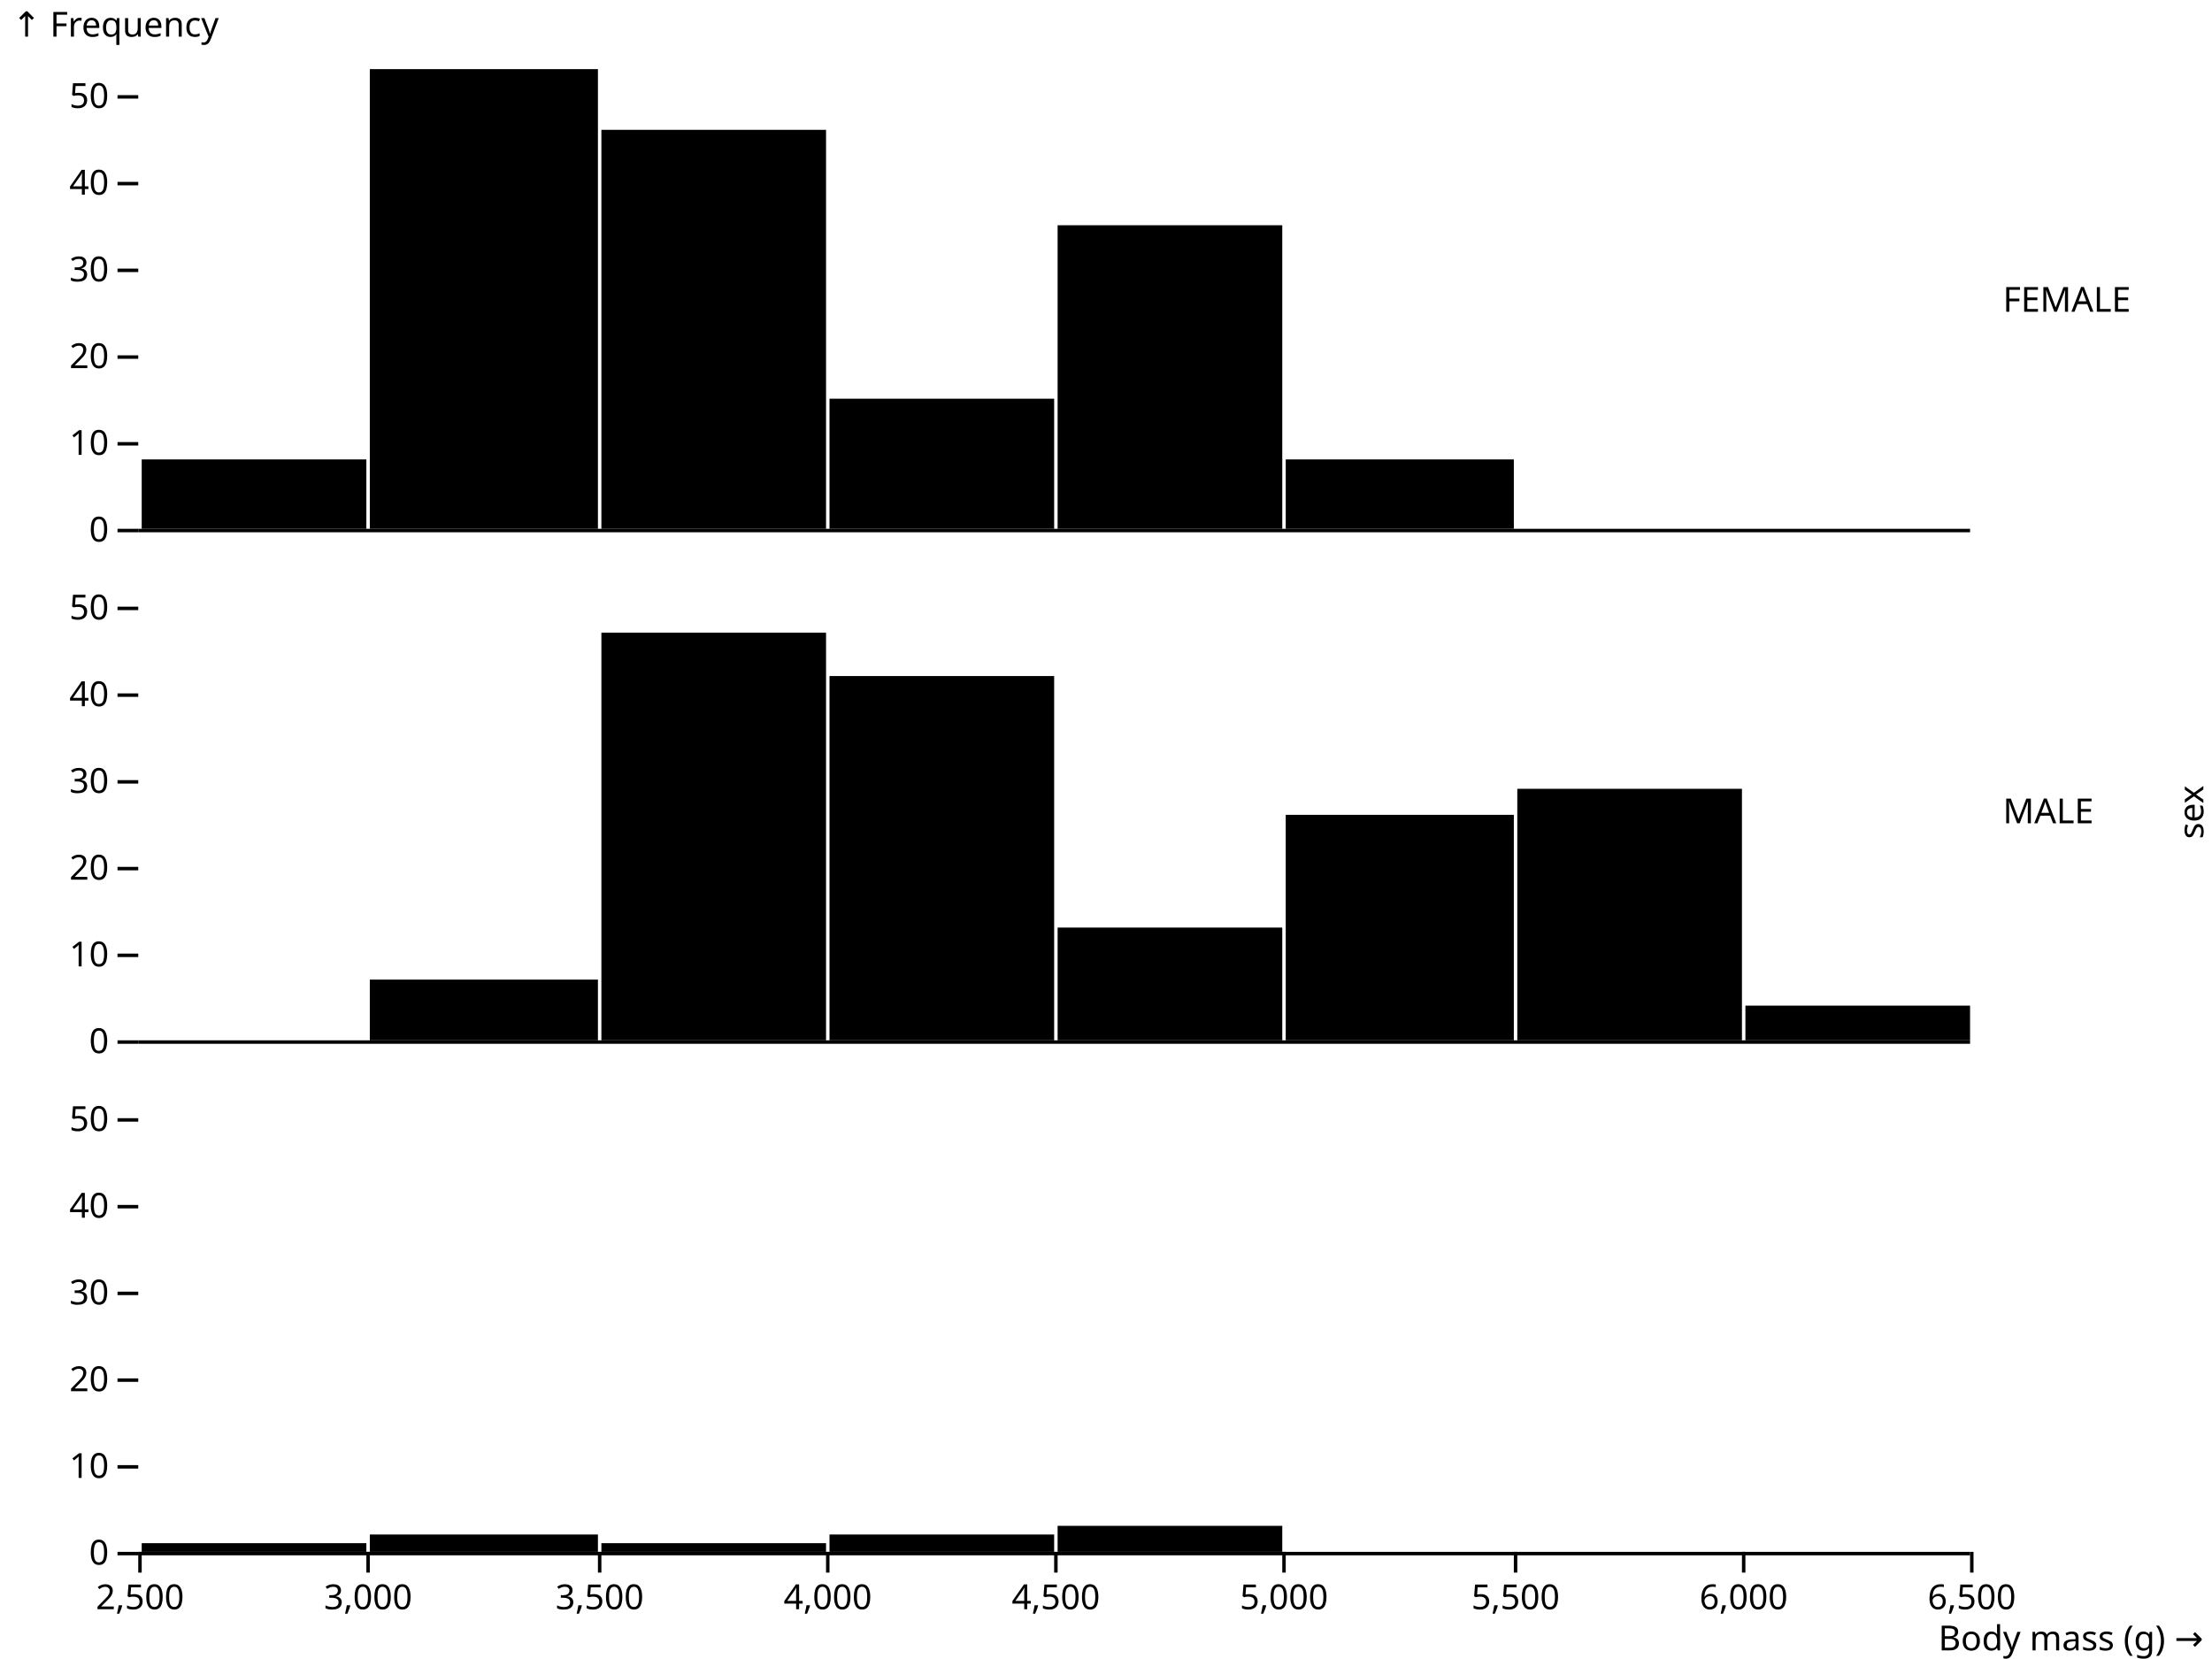
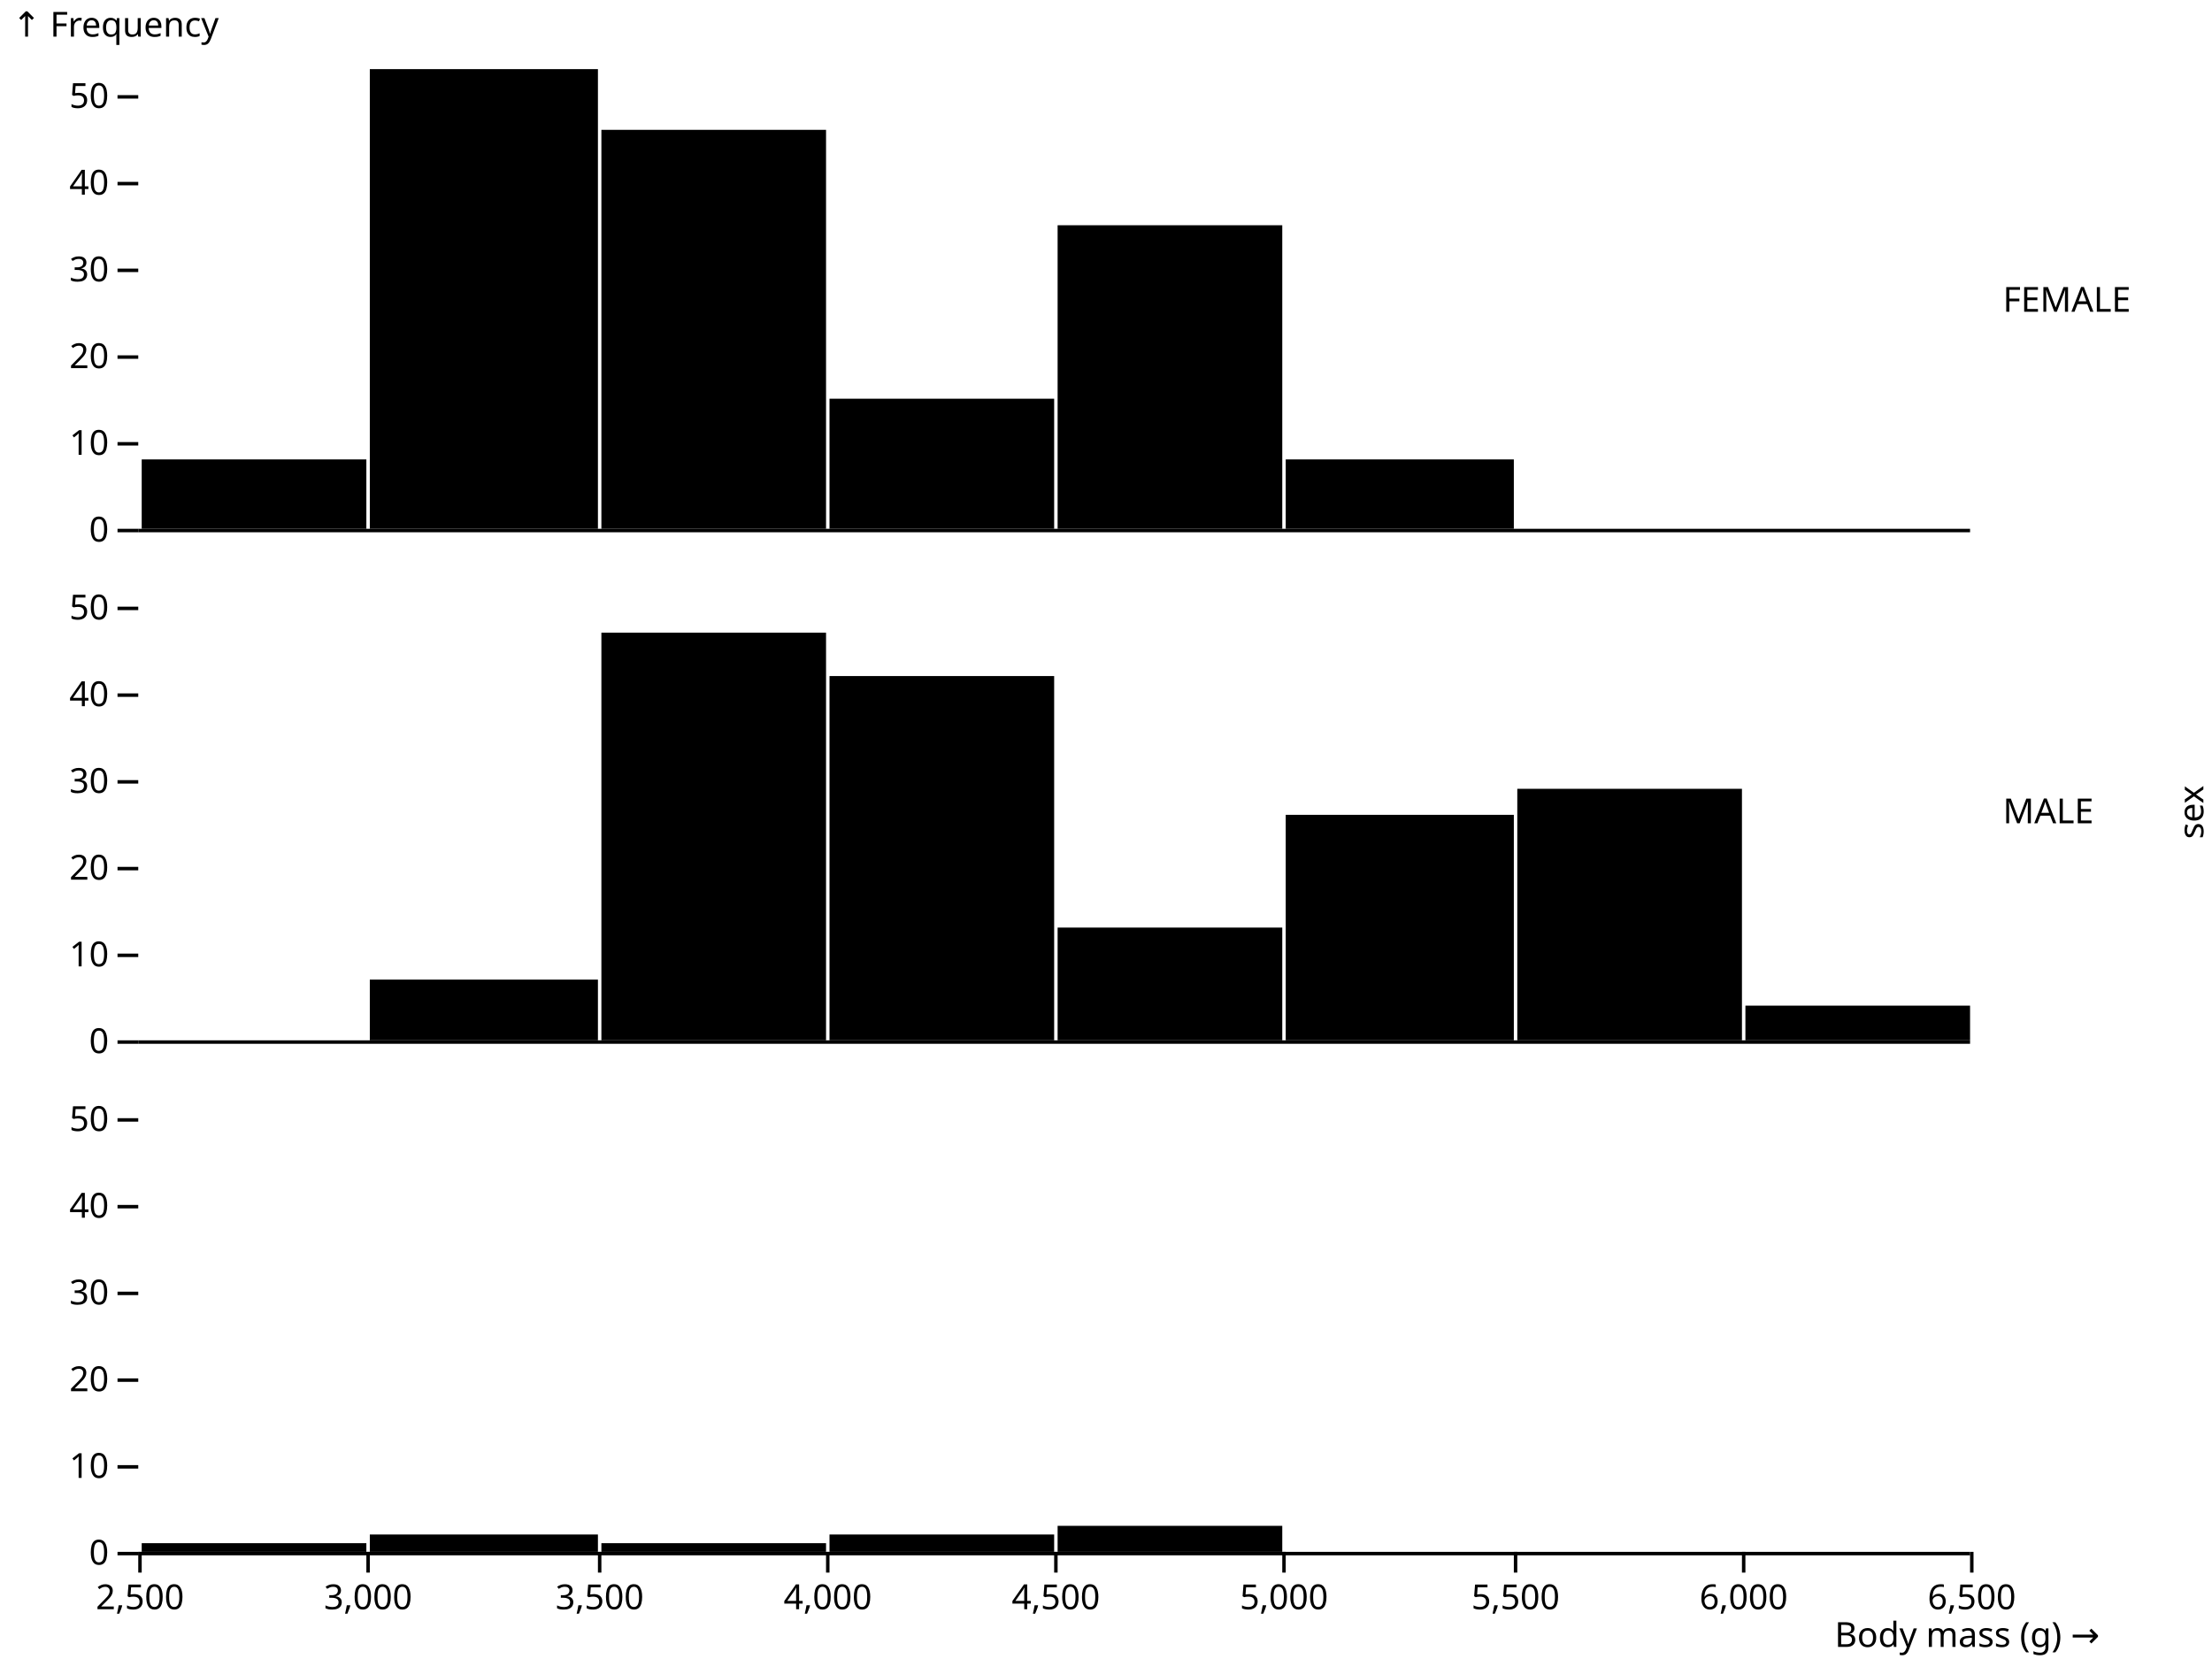
<svg xmlns="http://www.w3.org/2000/svg" class="plot" fill="currentColor" font-family="system-ui, sans-serif" font-size="10" text-anchor="middle" width="640" height="480" viewBox="0 0 640 480">
  <style>
    .plot {
      display: block;
      background: white;
      height: auto;
      height: intrinsic;
      max-width: 100%;
    }

    .plot text,
    .plot tspan {
      white-space: pre;
    }
  </style>
  <g aria-label="facet" transform="translate(0,0)">
    <g aria-label="fy-axis tick label" text-anchor="start" transform="translate(9.5,0.5)">
      <text y="0.32em" transform="translate(570,86.5)">FEMALE</text>
    </g>
    <g aria-label="y-axis tick" fill="none" stroke="currentColor" transform="translate(0,0.5)">
      <path transform="translate(40,153)" d="M0,0L-6,0" />
      <path transform="translate(40,127.9057)" d="M0,0L-6,0" />
      <path transform="translate(40,102.8113)" d="M0,0L-6,0" />
      <path transform="translate(40,77.71698)" d="M0,0L-6,0" />
      <path transform="translate(40,52.62264)" d="M0,0L-6,0" />
      <path transform="translate(40,27.5283)" d="M0,0L-6,0" />
    </g>
    <g aria-label="y-axis tick label" text-anchor="end" font-variant="tabular-nums" transform="translate(-8.5,0.5)">
      <text y="0.32em" transform="translate(40,153)">0</text>
      <text y="0.32em" transform="translate(40,127.9057)">10</text>
      <text y="0.32em" transform="translate(40,102.8113)">20</text>
      <text y="0.32em" transform="translate(40,77.71698)">30</text>
      <text y="0.32em" transform="translate(40,52.62264)">40</text>
      <text y="0.32em" transform="translate(40,27.5283)">50</text>
    </g>
    <g aria-label="rect">
      <rect x="41" y="132.925" width="65" height="20.075" />
      <rect x="107" y="20" width="66" height="133" />
      <rect x="174" y="37.566" width="65" height="115.434" />
      <rect x="240" y="115.358" width="65" height="37.642" />
      <rect x="306" y="65.17" width="65" height="87.83" />
      <rect x="372" y="132.925" width="66" height="20.075" />
    </g>
    <g aria-label="rule" stroke="currentColor" transform="translate(0,0.5)">
      <line x1="40" x2="570" y1="153" y2="153" />
    </g>
  </g>
  <g aria-label="facet" transform="translate(0,148)">
    <g aria-label="fy-axis tick label" text-anchor="start" transform="translate(9.5,0.5)">
      <text y="0.32em" transform="translate(570,86.5)">MALE</text>
    </g>
    <g aria-label="y-axis tick" fill="none" stroke="currentColor" transform="translate(0,0.5)">
      <path transform="translate(40,153)" d="M0,0L-6,0" />
      <path transform="translate(40,127.9057)" d="M0,0L-6,0" />
      <path transform="translate(40,102.8113)" d="M0,0L-6,0" />
      <path transform="translate(40,77.71698)" d="M0,0L-6,0" />
      <path transform="translate(40,52.62264)" d="M0,0L-6,0" />
      <path transform="translate(40,27.5283)" d="M0,0L-6,0" />
    </g>
    <g aria-label="y-axis tick label" text-anchor="end" font-variant="tabular-nums" transform="translate(-8.5,0.5)">
      <text y="0.32em" transform="translate(40,153)">0</text>
      <text y="0.32em" transform="translate(40,127.9057)">10</text>
      <text y="0.32em" transform="translate(40,102.8113)">20</text>
      <text y="0.32em" transform="translate(40,77.71698)">30</text>
      <text y="0.32em" transform="translate(40,52.62264)">40</text>
      <text y="0.32em" transform="translate(40,27.5283)">50</text>
    </g>
    <g aria-label="rect">
      <rect x="107" y="135.434" width="66" height="17.566" />
      <rect x="174" y="35.057" width="65" height="117.943" />
      <rect x="240" y="47.604" width="65" height="105.396" />
      <rect x="306" y="120.377" width="65" height="32.623" />
      <rect x="372" y="87.755" width="66" height="65.245" />
      <rect x="439" y="80.226" width="65" height="72.774" />
      <rect x="505" y="142.962" width="65" height="10.038" />
    </g>
    <g aria-label="rule" stroke="currentColor" transform="translate(0,0.5)">
      <line x1="40" x2="570" y1="153" y2="153" />
    </g>
  </g>
  <g aria-label="facet" transform="translate(0,296)">
    <g aria-label="y-axis tick" fill="none" stroke="currentColor" transform="translate(0,0.5)">
      <path transform="translate(40,153)" d="M0,0L-6,0" />
      <path transform="translate(40,127.9057)" d="M0,0L-6,0" />
      <path transform="translate(40,102.8113)" d="M0,0L-6,0" />
      <path transform="translate(40,77.71698)" d="M0,0L-6,0" />
      <path transform="translate(40,52.62264)" d="M0,0L-6,0" />
      <path transform="translate(40,27.5283)" d="M0,0L-6,0" />
    </g>
    <g aria-label="y-axis tick label" text-anchor="end" font-variant="tabular-nums" transform="translate(-8.5,0.5)">
      <text y="0.32em" transform="translate(40,153)">0</text>
      <text y="0.32em" transform="translate(40,127.9057)">10</text>
      <text y="0.32em" transform="translate(40,102.8113)">20</text>
      <text y="0.32em" transform="translate(40,77.71698)">30</text>
      <text y="0.32em" transform="translate(40,52.62264)">40</text>
      <text y="0.32em" transform="translate(40,27.5283)">50</text>
    </g>
    <g aria-label="x-axis tick" fill="none" stroke="currentColor" transform="translate(0.5,0)">
      <path transform="translate(40,153)" d="M0,0L0,6" />
      <path transform="translate(106,153)" d="M0,0L0,6" />
      <path transform="translate(173,153)" d="M0,0L0,6" />
      <path transform="translate(239,153)" d="M0,0L0,6" />
      <path transform="translate(305,153)" d="M0,0L0,6" />
      <path transform="translate(371,153)" d="M0,0L0,6" />
      <path transform="translate(438,153)" d="M0,0L0,6" />
      <path transform="translate(504,153)" d="M0,0L0,6" />
      <path transform="translate(570,153)" d="M0,0L0,6" />
    </g>
    <g aria-label="x-axis tick label" font-variant="tabular-nums" transform="translate(0.5,9.5)">
      <text y="0.71em" transform="translate(40,153)">2,500</text>
      <text y="0.71em" transform="translate(106,153)">3,000</text>
      <text y="0.71em" transform="translate(173,153)">3,500</text>
      <text y="0.71em" transform="translate(239,153)">4,000</text>
      <text y="0.71em" transform="translate(305,153)">4,500</text>
      <text y="0.71em" transform="translate(371,153)">5,000</text>
      <text y="0.71em" transform="translate(438,153)">5,500</text>
      <text y="0.71em" transform="translate(504,153)">6,000</text>
      <text y="0.71em" transform="translate(570,153)">6,500</text>
    </g>
    <g aria-label="rect">
      <rect x="41" y="150.491" width="65" height="2.509" />
      <rect x="107" y="147.981" width="66" height="5.019" />
      <rect x="174" y="150.491" width="65" height="2.509" />
      <rect x="240" y="147.981" width="65" height="5.019" />
      <rect x="306" y="145.472" width="65" height="7.528" />
    </g>
    <g aria-label="rule" stroke="currentColor" transform="translate(0,0.5)">
      <line x1="40" x2="570" y1="153" y2="153" />
    </g>
  </g>
  <g aria-label="fy-axis label" transform="translate(67.5,0.5)">
    <text transform="translate(570,234.5) rotate(-90)">sex</text>
  </g>
  <g aria-label="y-axis label" text-anchor="start" transform="translate(-36.5,-16.5)">
    <text y="0.71em" transform="translate(40,20)">↑ Frequency</text>
  </g>
-   <g aria-label="x-axis label" text-anchor="end" transform="translate(67.5,28.5)">
+   <g aria-label="x-axis label" text-anchor="end" transform="translate(37.5,27.5)">
    <text transform="translate(570,449)">Body mass (g) →</text>
  </g>
</svg>
